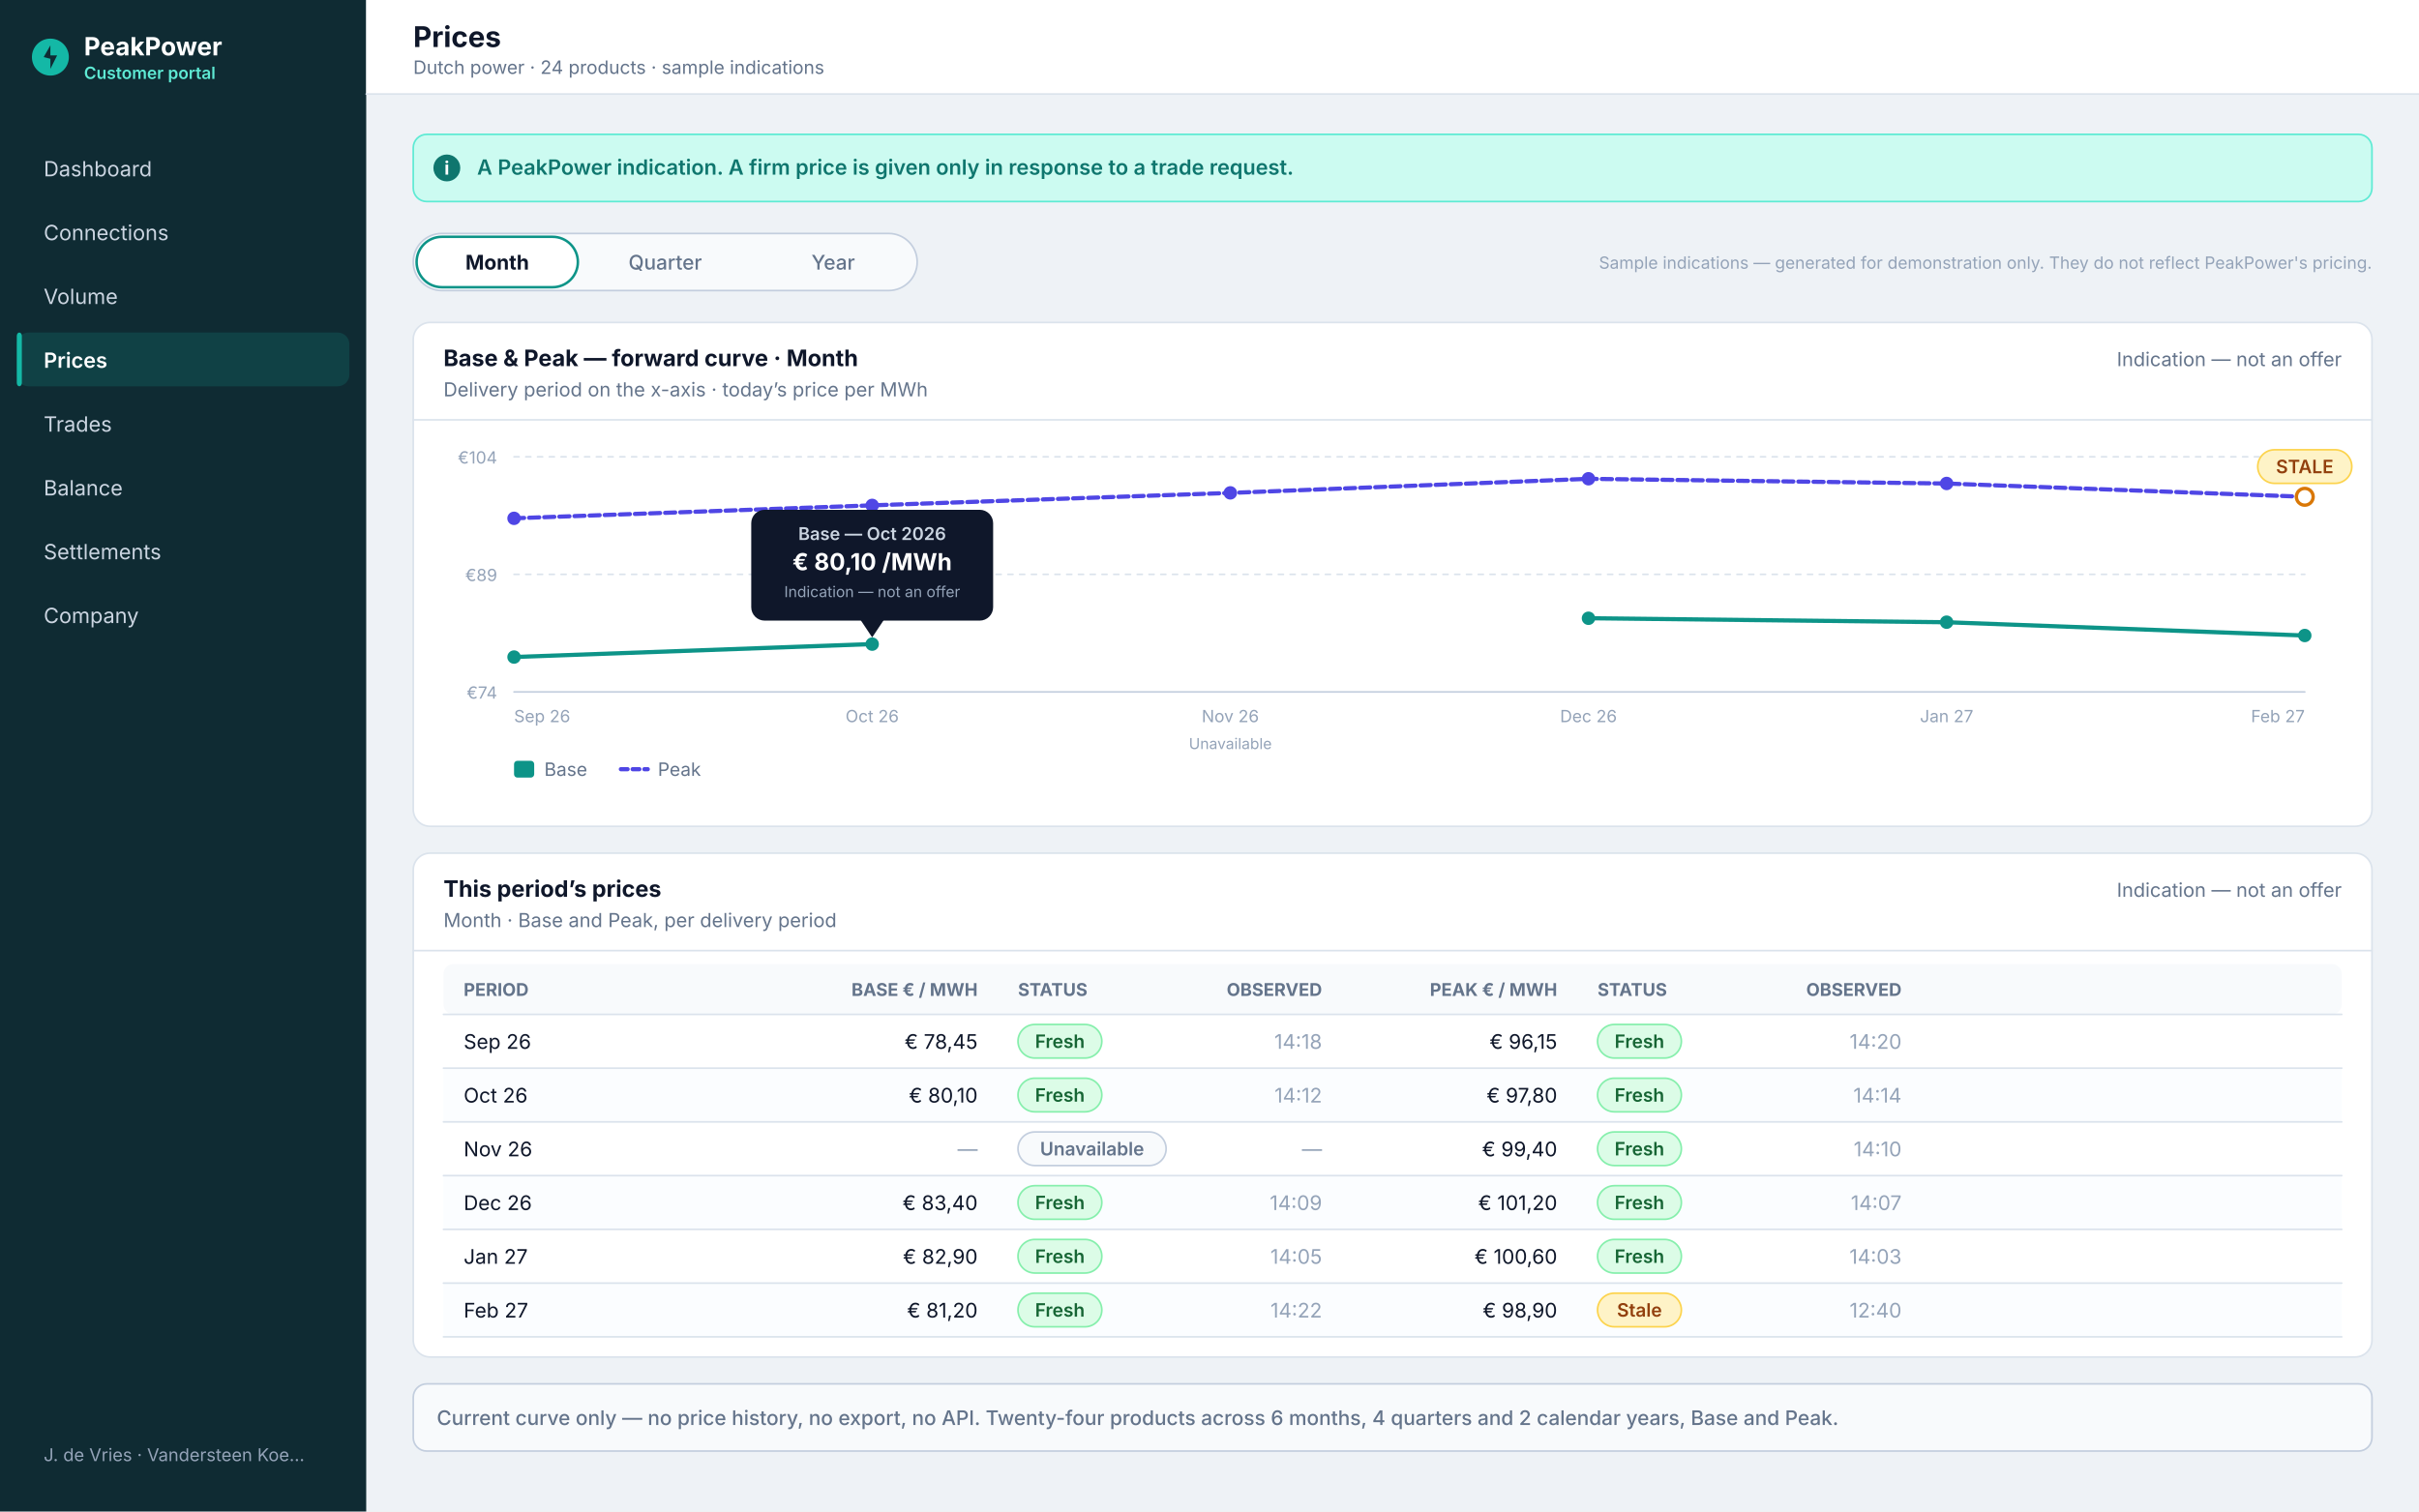
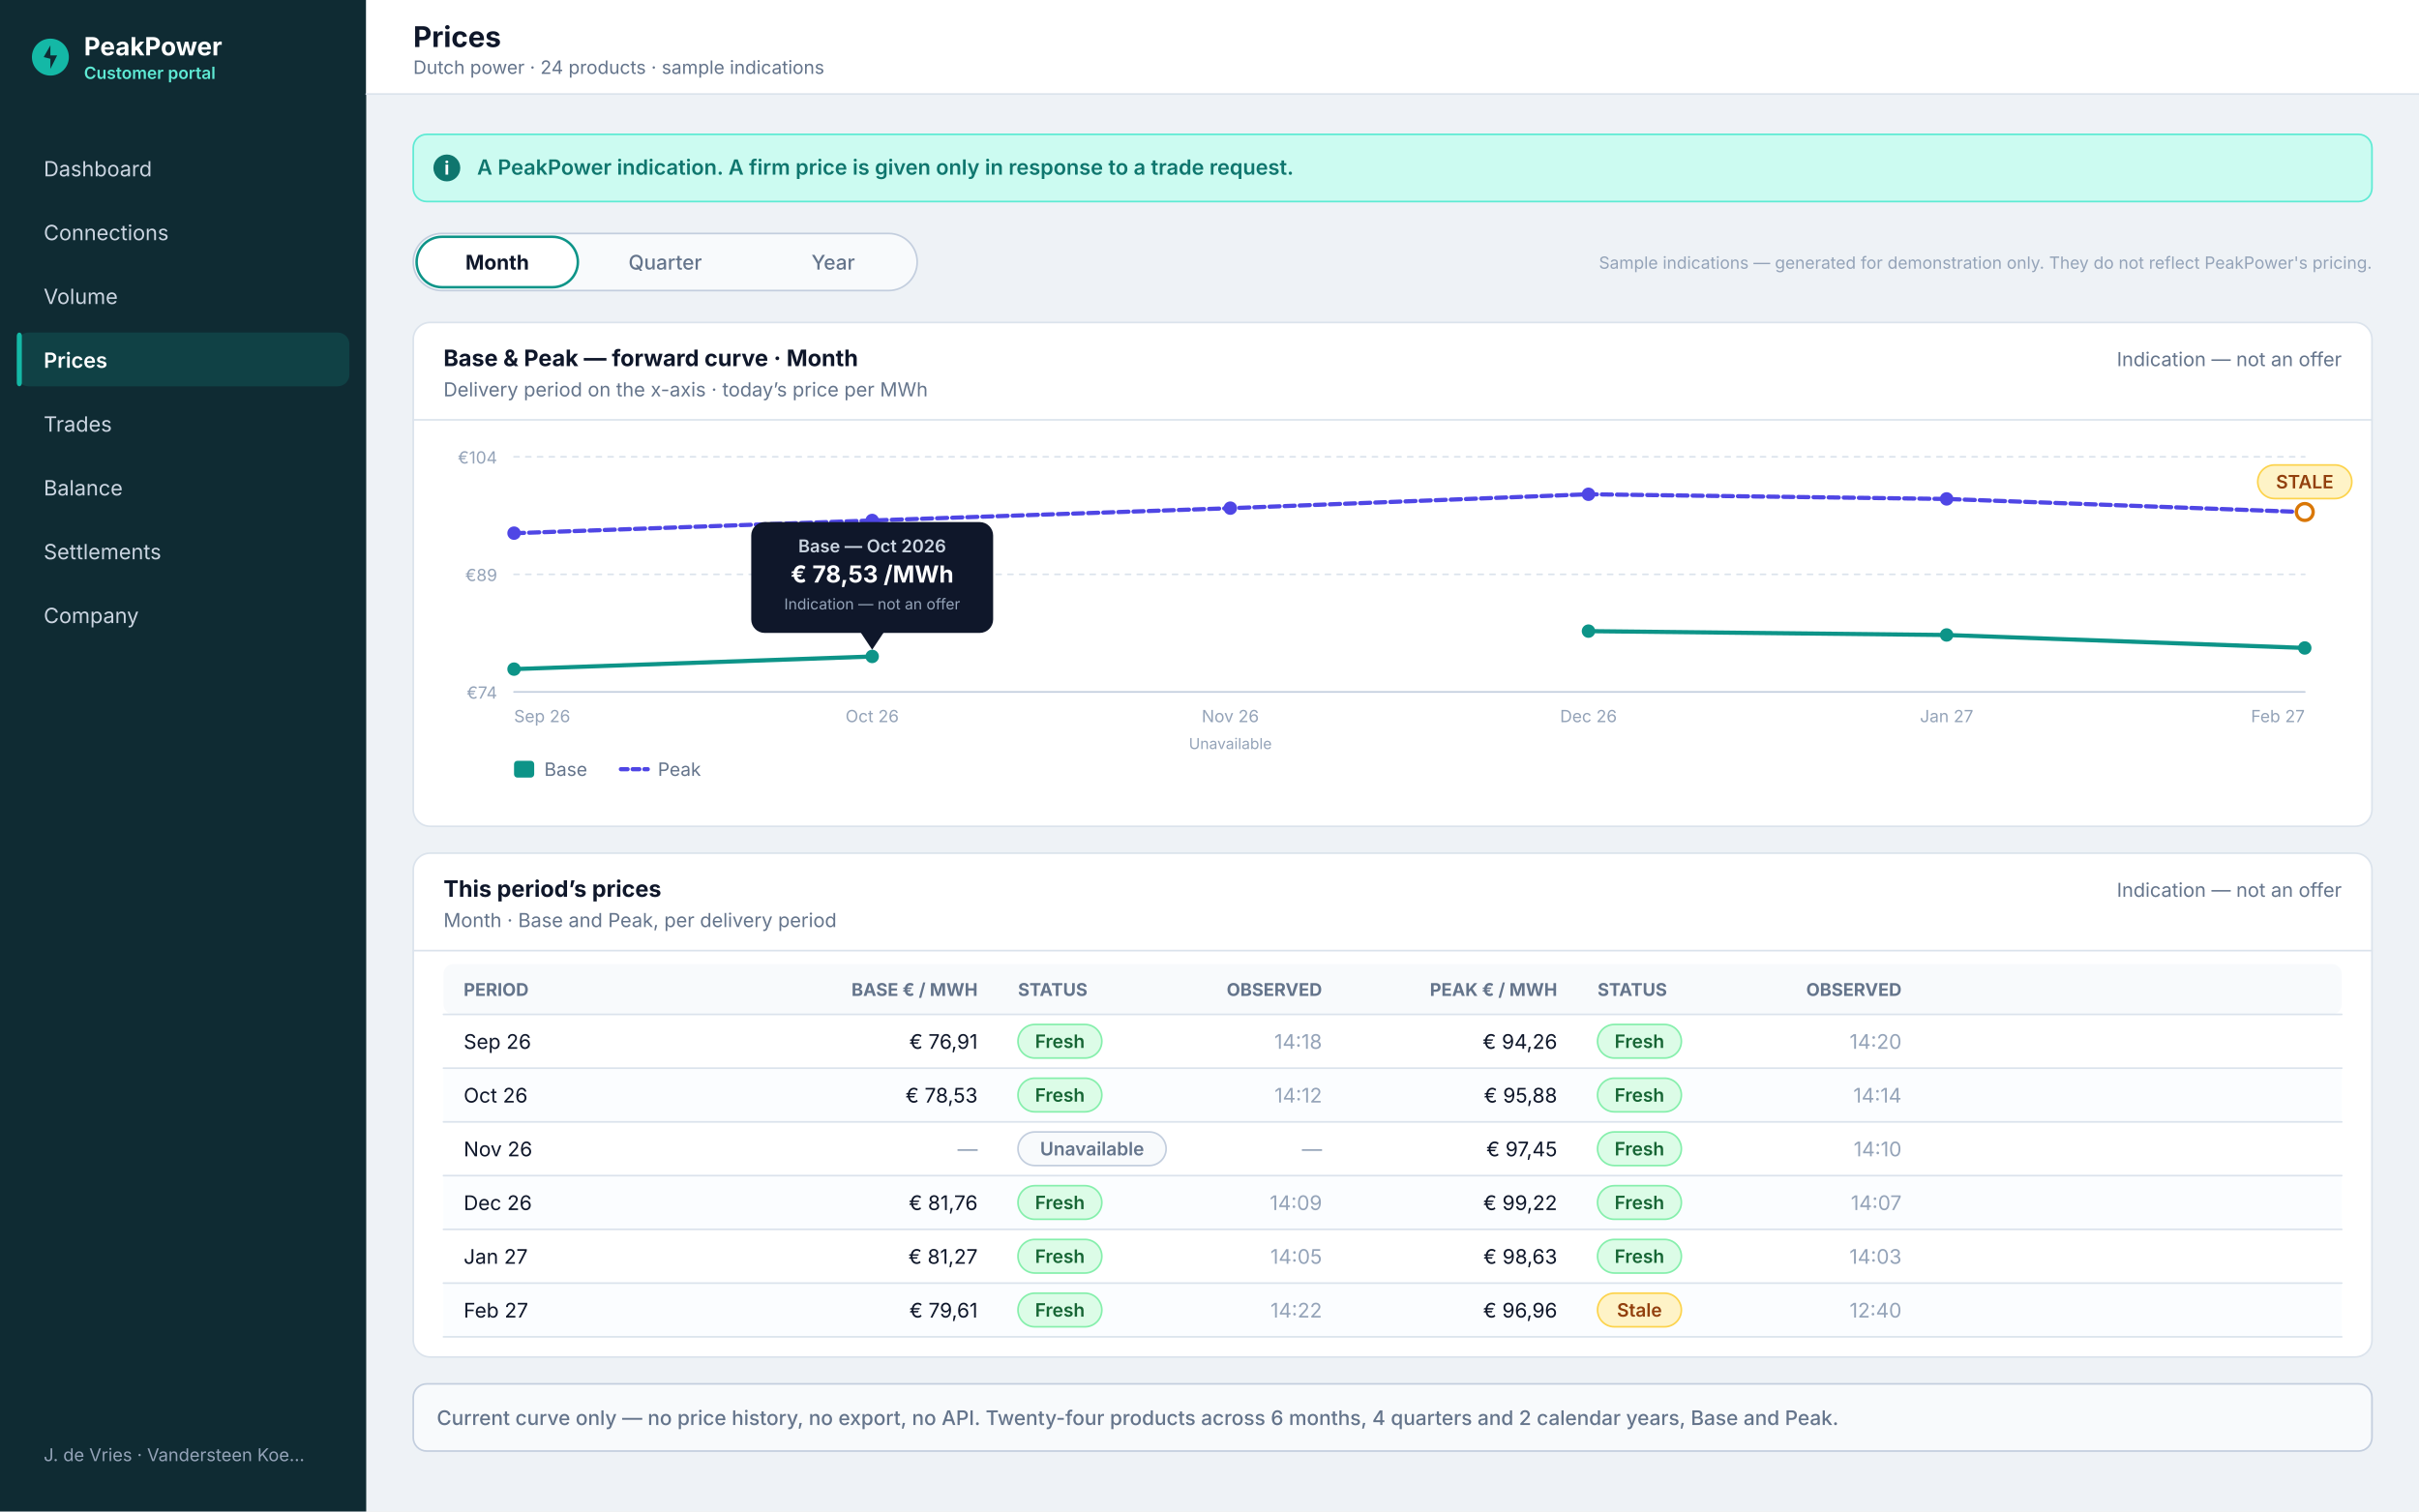
<svg xmlns="http://www.w3.org/2000/svg" viewBox="0 0 1440 900" width="1440" height="900" role="img" aria-label="Customer portal — prices">
  <rect x="0" y="0" width="1440" height="900" rx="0" fill="#eef2f6" stroke="none" />
  <rect x="0" y="0" width="218" height="900" rx="0" fill="#0f2b33" stroke="none" />
  <g>
    <circle cx="30" cy="34" r="11" fill="#14b8a6" stroke="none" stroke-width="1" />
    <path d="M 26 34 L 30 27 L 30 33 L 34 33 L 30 41 L 30 35 Z" fill="#0f2b33" stroke="none" stroke-width="2" stroke-linejoin="round" stroke-linecap="round" />
  </g>
  <text x="50" y="33" font-family="Inter, 'Segoe UI', -apple-system, BlinkMacSystemFont, 'Helvetica Neue', Arial, sans-serif" font-size="15" fill="#ffffff" font-weight="700" text-anchor="start">PeakPower</text>
  <text x="50" y="47" font-family="Inter, 'Segoe UI', -apple-system, BlinkMacSystemFont, 'Helvetica Neue', Arial, sans-serif" font-size="10" fill="#5eead4" font-weight="600" text-anchor="start">Customer portal</text>
  <text x="26" y="105" font-family="Inter, 'Segoe UI', -apple-system, BlinkMacSystemFont, 'Helvetica Neue', Arial, sans-serif" font-size="12.5" fill="#cbd5e1" font-weight="400" text-anchor="start">Dashboard</text>
  <text x="26" y="143" font-family="Inter, 'Segoe UI', -apple-system, BlinkMacSystemFont, 'Helvetica Neue', Arial, sans-serif" font-size="12.5" fill="#cbd5e1" font-weight="400" text-anchor="start">Connections</text>
  <text x="26" y="181" font-family="Inter, 'Segoe UI', -apple-system, BlinkMacSystemFont, 'Helvetica Neue', Arial, sans-serif" font-size="12.5" fill="#cbd5e1" font-weight="400" text-anchor="start">Volume</text>
  <rect x="10" y="198" width="198" height="32" rx="7" fill="rgba(20,184,166,0.16)" stroke="none" />
  <rect x="10" y="198" width="3" height="32" rx="2" fill="#14b8a6" stroke="none" />
  <text x="26" y="219" font-family="Inter, 'Segoe UI', -apple-system, BlinkMacSystemFont, 'Helvetica Neue', Arial, sans-serif" font-size="12.5" fill="#ffffff" font-weight="600" text-anchor="start">Prices</text>
  <text x="26" y="257" font-family="Inter, 'Segoe UI', -apple-system, BlinkMacSystemFont, 'Helvetica Neue', Arial, sans-serif" font-size="12.5" fill="#cbd5e1" font-weight="400" text-anchor="start">Trades</text>
  <text x="26" y="295" font-family="Inter, 'Segoe UI', -apple-system, BlinkMacSystemFont, 'Helvetica Neue', Arial, sans-serif" font-size="12.5" fill="#cbd5e1" font-weight="400" text-anchor="start">Balance</text>
  <text x="26" y="333" font-family="Inter, 'Segoe UI', -apple-system, BlinkMacSystemFont, 'Helvetica Neue', Arial, sans-serif" font-size="12.5" fill="#cbd5e1" font-weight="400" text-anchor="start">Settlements</text>
  <text x="26" y="371" font-family="Inter, 'Segoe UI', -apple-system, BlinkMacSystemFont, 'Helvetica Neue', Arial, sans-serif" font-size="12.5" fill="#cbd5e1" font-weight="400" text-anchor="start">Company</text>
  <text x="26" y="870" font-family="Inter, 'Segoe UI', -apple-system, BlinkMacSystemFont, 'Helvetica Neue', Arial, sans-serif" font-size="10.5" fill="#94a3b8" font-weight="400" text-anchor="start">J. de Vries · Vandersteen Koe…</text>
  <rect x="218" y="0" width="1222" height="56" rx="0" fill="#ffffff" stroke="none" />
  <line x1="218" y1="56" x2="1440" y2="56" stroke="#dbe3ec" stroke-width="1" stroke-linecap="round" />
  <text x="246" y="28" font-family="Inter, 'Segoe UI', -apple-system, BlinkMacSystemFont, 'Helvetica Neue', Arial, sans-serif" font-size="17" fill="#0f172a" font-weight="700" text-anchor="start">Prices</text>
  <text x="246" y="44" font-family="Inter, 'Segoe UI', -apple-system, BlinkMacSystemFont, 'Helvetica Neue', Arial, sans-serif" font-size="11" fill="#64748b" font-weight="400" text-anchor="start">Dutch power · 24 products · sample indications</text>
  <rect x="246" y="80" width="1166" height="40" rx="8" fill="#ccfbf1" stroke="#5eead4" stroke-width="1" />
  <circle cx="266" cy="100" r="8" fill="#0f766e" stroke="none" stroke-width="1" />
  <text x="266" y="104" font-family="Inter, 'Segoe UI', -apple-system, BlinkMacSystemFont, 'Helvetica Neue', Arial, sans-serif" font-size="11" fill="#fff" font-weight="700" text-anchor="middle">i</text>
  <text x="284" y="104" font-family="Inter, 'Segoe UI', -apple-system, BlinkMacSystemFont, 'Helvetica Neue', Arial, sans-serif" font-size="12.5" fill="#0f766e" font-weight="600" text-anchor="start">A PeakPower indication. A firm price is given only in response to a trade request.</text>
  <rect x="246" y="139" width="300" height="34" rx="17" fill="#f8fafc" stroke="#c3cede" stroke-width="1" />
  <rect x="248" y="141" width="96" height="30" rx="15" fill="#ffffff" stroke="#0d9488" stroke-width="1.5" />
  <text x="296" y="160.5" font-family="Inter, 'Segoe UI', -apple-system, BlinkMacSystemFont, 'Helvetica Neue', Arial, sans-serif" font-size="12" fill="#0f172a" font-weight="700" text-anchor="middle">Month</text>
  <text x="396" y="160.5" font-family="Inter, 'Segoe UI', -apple-system, BlinkMacSystemFont, 'Helvetica Neue', Arial, sans-serif" font-size="12" fill="#64748b" font-weight="500" text-anchor="middle">Quarter</text>
  <text x="496" y="160.5" font-family="Inter, 'Segoe UI', -apple-system, BlinkMacSystemFont, 'Helvetica Neue', Arial, sans-serif" font-size="12" fill="#64748b" font-weight="500" text-anchor="middle">Year</text>
  <text x="1412" y="160" font-family="Inter, 'Segoe UI', -apple-system, BlinkMacSystemFont, 'Helvetica Neue', Arial, sans-serif" font-size="10" fill="#94a3b8" font-weight="400" text-anchor="end">Sample indications — generated for demonstration only. They do not reflect PeakPower's pricing.</text>
  <rect x="246" y="192" width="1166" height="300" rx="10" fill="#ffffff" stroke="#dbe3ec" stroke-width="1" />
  <text x="264" y="218" font-family="Inter, 'Segoe UI', -apple-system, BlinkMacSystemFont, 'Helvetica Neue', Arial, sans-serif" font-size="13.5" fill="#0f172a" font-weight="700" text-anchor="start">Base &amp; Peak — forward curve · Month</text>
  <text x="264" y="236" font-family="Inter, 'Segoe UI', -apple-system, BlinkMacSystemFont, 'Helvetica Neue', Arial, sans-serif" font-size="11.5" fill="#64748b" font-weight="400" text-anchor="start">Delivery period on the x-axis · today’s price per MWh</text>
  <text x="1394" y="218" font-family="Inter, 'Segoe UI', -apple-system, BlinkMacSystemFont, 'Helvetica Neue', Arial, sans-serif" font-size="11.5" fill="#64748b" font-weight="400" text-anchor="end">Indication — not an offer</text>
  <line x1="246" y1="250" x2="1412" y2="250" stroke="#dbe3ec" stroke-width="1" stroke-linecap="round" />
  <line x1="306" y1="272" x2="1372" y2="272" stroke="#dbe3ec" stroke-width="1" stroke-dasharray="3 4" stroke-linecap="round" />
  <text x="296" y="276" font-family="Inter, 'Segoe UI', -apple-system, BlinkMacSystemFont, 'Helvetica Neue', Arial, sans-serif" font-size="10" fill="#94a3b8" font-weight="400" text-anchor="end">€104</text>
  <line x1="306" y1="342" x2="1372" y2="342" stroke="#dbe3ec" stroke-width="1" stroke-dasharray="3 4" stroke-linecap="round" />
  <text x="296" y="346" font-family="Inter, 'Segoe UI', -apple-system, BlinkMacSystemFont, 'Helvetica Neue', Arial, sans-serif" font-size="10" fill="#94a3b8" font-weight="400" text-anchor="end">€89</text>
  <line x1="306" y1="412" x2="1372" y2="412" stroke="#c3cede" stroke-width="1" stroke-linecap="round" />
  <text x="296" y="416" font-family="Inter, 'Segoe UI', -apple-system, BlinkMacSystemFont, 'Helvetica Neue', Arial, sans-serif" font-size="10" fill="#94a3b8" font-weight="400" text-anchor="end">€74</text>
  <text x="306" y="430" font-family="Inter, 'Segoe UI', -apple-system, BlinkMacSystemFont, 'Helvetica Neue', Arial, sans-serif" font-size="10" fill="#94a3b8" font-weight="400" text-anchor="start">Sep 26</text>
  <text x="519.2" y="430" font-family="Inter, 'Segoe UI', -apple-system, BlinkMacSystemFont, 'Helvetica Neue', Arial, sans-serif" font-size="10" fill="#94a3b8" font-weight="400" text-anchor="middle">Oct 26</text>
  <text x="732.4" y="430" font-family="Inter, 'Segoe UI', -apple-system, BlinkMacSystemFont, 'Helvetica Neue', Arial, sans-serif" font-size="10" fill="#94a3b8" font-weight="400" text-anchor="middle">Nov 26</text>
  <text x="945.6" y="430" font-family="Inter, 'Segoe UI', -apple-system, BlinkMacSystemFont, 'Helvetica Neue', Arial, sans-serif" font-size="10" fill="#94a3b8" font-weight="400" text-anchor="middle">Dec 26</text>
  <text x="1158.8" y="430" font-family="Inter, 'Segoe UI', -apple-system, BlinkMacSystemFont, 'Helvetica Neue', Arial, sans-serif" font-size="10" fill="#94a3b8" font-weight="400" text-anchor="middle">Jan 27</text>
  <text x="1372" y="430" font-family="Inter, 'Segoe UI', -apple-system, BlinkMacSystemFont, 'Helvetica Neue', Arial, sans-serif" font-size="10" fill="#94a3b8" font-weight="400" text-anchor="end">Feb 27</text>
-   <path d="M 306.0 391.2 L 519.2 383.5M 945.6 368.1 L 1158.8 370.5 L 1372.0 378.4" fill="none" stroke="#0d9488" stroke-width="2.5" stroke-linejoin="round" stroke-linecap="round" />
-   <path d="M 306.0 308.6 L 519.2 300.9 L 732.4 293.5 L 945.6 285.1 L 1158.8 287.9 L 1372.0 295.8" fill="none" stroke="#4f46e5" stroke-width="2.5" stroke-linejoin="round" stroke-linecap="round" stroke-dasharray="6 3" />
-   <circle cx="306" cy="391.233" r="4" fill="#0d9488" stroke="none" stroke-width="1" />
-   <circle cx="306" cy="308.633" r="4" fill="#4f46e5" stroke="none" stroke-width="1" />
-   <circle cx="519.2" cy="383.533" r="4" fill="#0d9488" stroke="none" stroke-width="1" />
-   <circle cx="519.2" cy="300.933" r="4" fill="#4f46e5" stroke="none" stroke-width="1" />
+   <path d="M 306.0 398.4 L 519.2 390.9M 945.6 375.8 L 1158.8 378.1 L 1372.0 385.8" fill="none" stroke="#0d9488" stroke-width="2.5" stroke-linejoin="round" stroke-linecap="round" />
+   <path d="M 306.0 317.5 L 519.2 309.9 L 732.4 302.6 L 945.6 294.3 L 1158.8 297.1 L 1372.0 304.9" fill="none" stroke="#4f46e5" stroke-width="2.5" stroke-linejoin="round" stroke-linecap="round" stroke-dasharray="6 3" />
+   <circle cx="306" cy="398.42" r="4" fill="#0d9488" stroke="none" stroke-width="1" />
+   <circle cx="306" cy="317.453" r="4" fill="#4f46e5" stroke="none" stroke-width="1" />
+   <circle cx="519.2" cy="390.86" r="4" fill="#0d9488" stroke="none" stroke-width="1" />
+   <circle cx="519.2" cy="309.893" r="4" fill="#4f46e5" stroke="none" stroke-width="1" />
  <text x="732.4" y="446" font-family="Inter, 'Segoe UI', -apple-system, BlinkMacSystemFont, 'Helvetica Neue', Arial, sans-serif" font-size="9" fill="#94a3b8" font-weight="400" text-anchor="middle">Unavailable</text>
-   <circle cx="732.4" cy="293.467" r="4" fill="#4f46e5" stroke="none" stroke-width="1" />
-   <circle cx="945.6" cy="368.133" r="4" fill="#0d9488" stroke="none" stroke-width="1" />
-   <circle cx="945.6" cy="285.067" r="4" fill="#4f46e5" stroke="none" stroke-width="1" />
-   <circle cx="1158.8" cy="370.467" r="4" fill="#0d9488" stroke="none" stroke-width="1" />
-   <circle cx="1158.8" cy="287.867" r="4" fill="#4f46e5" stroke="none" stroke-width="1" />
-   <circle cx="1372" cy="378.4" r="4" fill="#0d9488" stroke="none" stroke-width="1" />
-   <circle cx="1372" cy="295.8" r="5" fill="#ffffff" stroke="#d97706" stroke-width="2" />
-   <rect x="1344" y="267.8" width="56" height="20" rx="10" fill="#fef3c7" stroke="#fcd34d" stroke-width="1" />
-   <text x="1372" y="281.76" font-family="Inter, 'Segoe UI', -apple-system, BlinkMacSystemFont, 'Helvetica Neue', Arial, sans-serif" font-size="11" fill="#92400e" font-weight="600" text-anchor="middle">STALE</text>
+   <circle cx="732.4" cy="302.567" r="4" fill="#4f46e5" stroke="none" stroke-width="1" />
+   <circle cx="945.6" cy="375.787" r="4" fill="#0d9488" stroke="none" stroke-width="1" />
+   <circle cx="945.6" cy="294.307" r="4" fill="#4f46e5" stroke="none" stroke-width="1" />
+   <circle cx="1158.8" cy="378.073" r="4" fill="#0d9488" stroke="none" stroke-width="1" />
+   <circle cx="1158.8" cy="297.06" r="4" fill="#4f46e5" stroke="none" stroke-width="1" />
+   <circle cx="1372" cy="385.82" r="4" fill="#0d9488" stroke="none" stroke-width="1" />
+   <circle cx="1372" cy="304.853" r="5" fill="#ffffff" stroke="#d97706" stroke-width="2" />
+   <rect x="1344" y="276.853" width="56" height="20" rx="10" fill="#fef3c7" stroke="#fcd34d" stroke-width="1" />
+   <text x="1372" y="290.813" font-family="Inter, 'Segoe UI', -apple-system, BlinkMacSystemFont, 'Helvetica Neue', Arial, sans-serif" font-size="11" fill="#92400e" font-weight="600" text-anchor="middle">STALE</text>
  <rect x="306" y="453" width="12" height="10" rx="2" fill="#0d9488" stroke="none" />
  <text x="324" y="462" font-family="Inter, 'Segoe UI', -apple-system, BlinkMacSystemFont, 'Helvetica Neue', Arial, sans-serif" font-size="11" fill="#64748b" font-weight="400" text-anchor="start">Base</text>
  <line x1="369.6" y1="458" x2="385.6" y2="458" stroke="#4f46e5" stroke-width="2.5" stroke-dasharray="4 3" stroke-linecap="round" />
  <text x="391.6" y="462" font-family="Inter, 'Segoe UI', -apple-system, BlinkMacSystemFont, 'Helvetica Neue', Arial, sans-serif" font-size="11" fill="#64748b" font-weight="400" text-anchor="start">Peak</text>
-   <path d="M 511.2 367.533 L 527.2 367.533 L 519.2 379.533 Z" fill="#0f172a" stroke="none" stroke-width="2" stroke-linejoin="round" stroke-linecap="round" />
-   <rect x="447.2" y="303.533" width="144" height="66" rx="8" fill="#0f172a" stroke="none" stroke-width="1" />
-   <text x="519.2" y="321.533" font-family="Inter, 'Segoe UI', -apple-system, BlinkMacSystemFont, 'Helvetica Neue', Arial, sans-serif" font-size="10.5" fill="#cbd5e1" font-weight="600" text-anchor="middle">Base — Oct 2026</text>
-   <text x="519.2" y="339.533" font-family="Inter, 'Segoe UI', -apple-system, BlinkMacSystemFont, 'Helvetica Neue', Arial, sans-serif" font-size="14" fill="#ffffff" font-weight="700" text-anchor="middle">€ 80,10 /MWh</text>
-   <text x="519.2" y="355.533" font-family="Inter, 'Segoe UI', -apple-system, BlinkMacSystemFont, 'Helvetica Neue', Arial, sans-serif" font-size="9" fill="#94a3b8" font-weight="400" text-anchor="middle">Indication — not an offer</text>
+   <path d="M 511.2 374.86 L 527.2 374.86 L 519.2 386.86 Z" fill="#0f172a" stroke="none" stroke-width="2" stroke-linejoin="round" stroke-linecap="round" />
+   <rect x="447.2" y="310.86" width="144" height="66" rx="8" fill="#0f172a" stroke="none" stroke-width="1" />
+   <text x="519.2" y="328.86" font-family="Inter, 'Segoe UI', -apple-system, BlinkMacSystemFont, 'Helvetica Neue', Arial, sans-serif" font-size="10.5" fill="#cbd5e1" font-weight="600" text-anchor="middle">Base — Oct 2026</text>
+   <text x="519.2" y="346.86" font-family="Inter, 'Segoe UI', -apple-system, BlinkMacSystemFont, 'Helvetica Neue', Arial, sans-serif" font-size="14" fill="#ffffff" font-weight="700" text-anchor="middle">€ 78,53 /MWh</text>
+   <text x="519.2" y="362.86" font-family="Inter, 'Segoe UI', -apple-system, BlinkMacSystemFont, 'Helvetica Neue', Arial, sans-serif" font-size="9" fill="#94a3b8" font-weight="400" text-anchor="middle">Indication — not an offer</text>
  <rect x="246" y="508" width="1166" height="300" rx="10" fill="#ffffff" stroke="#dbe3ec" stroke-width="1" />
  <text x="264" y="534" font-family="Inter, 'Segoe UI', -apple-system, BlinkMacSystemFont, 'Helvetica Neue', Arial, sans-serif" font-size="13.5" fill="#0f172a" font-weight="700" text-anchor="start">This period’s prices</text>
  <text x="264" y="552" font-family="Inter, 'Segoe UI', -apple-system, BlinkMacSystemFont, 'Helvetica Neue', Arial, sans-serif" font-size="11.5" fill="#64748b" font-weight="400" text-anchor="start">Month · Base and Peak, per delivery period</text>
  <text x="1394" y="534" font-family="Inter, 'Segoe UI', -apple-system, BlinkMacSystemFont, 'Helvetica Neue', Arial, sans-serif" font-size="11.5" fill="#64748b" font-weight="400" text-anchor="end">Indication — not an offer</text>
  <line x1="246" y1="566" x2="1412" y2="566" stroke="#dbe3ec" stroke-width="1" stroke-linecap="round" />
  <rect x="264" y="574" width="1130" height="30" rx="6" fill="#f8fafc" stroke="none" />
  <text x="276" y="593" font-family="Inter, 'Segoe UI', -apple-system, BlinkMacSystemFont, 'Helvetica Neue', Arial, sans-serif" font-size="10.5" fill="#64748b" font-weight="700" text-anchor="start">PERIOD</text>
  <text x="582" y="593" font-family="Inter, 'Segoe UI', -apple-system, BlinkMacSystemFont, 'Helvetica Neue', Arial, sans-serif" font-size="10.5" fill="#64748b" font-weight="700" text-anchor="end">BASE € / MWH</text>
  <text x="606" y="593" font-family="Inter, 'Segoe UI', -apple-system, BlinkMacSystemFont, 'Helvetica Neue', Arial, sans-serif" font-size="10.5" fill="#64748b" font-weight="700" text-anchor="start">STATUS</text>
  <text x="787" y="593" font-family="Inter, 'Segoe UI', -apple-system, BlinkMacSystemFont, 'Helvetica Neue', Arial, sans-serif" font-size="10.5" fill="#64748b" font-weight="700" text-anchor="end">OBSERVED</text>
  <text x="927" y="593" font-family="Inter, 'Segoe UI', -apple-system, BlinkMacSystemFont, 'Helvetica Neue', Arial, sans-serif" font-size="10.5" fill="#64748b" font-weight="700" text-anchor="end">PEAK € / MWH</text>
  <text x="951" y="593" font-family="Inter, 'Segoe UI', -apple-system, BlinkMacSystemFont, 'Helvetica Neue', Arial, sans-serif" font-size="10.5" fill="#64748b" font-weight="700" text-anchor="start">STATUS</text>
  <text x="1132" y="593" font-family="Inter, 'Segoe UI', -apple-system, BlinkMacSystemFont, 'Helvetica Neue', Arial, sans-serif" font-size="10.5" fill="#64748b" font-weight="700" text-anchor="end">OBSERVED</text>
  <line x1="264" y1="604" x2="1394" y2="604" stroke="#dbe3ec" stroke-width="1" stroke-linecap="round" />
  <text x="276" y="624.5" font-family="Inter, 'Segoe UI', -apple-system, BlinkMacSystemFont, 'Helvetica Neue', Arial, sans-serif" font-size="12" fill="#0f172a" font-weight="400" text-anchor="start">Sep 26</text>
-   <text x="582" y="624.5" font-family="Inter, 'Segoe UI', -apple-system, BlinkMacSystemFont, 'Helvetica Neue', Arial, sans-serif" font-size="12" fill="#0f172a" font-weight="400" text-anchor="end">€ 78,45</text>
+   <text x="582" y="624.5" font-family="Inter, 'Segoe UI', -apple-system, BlinkMacSystemFont, 'Helvetica Neue', Arial, sans-serif" font-size="12" fill="#0f172a" font-weight="400" text-anchor="end">€ 76,91</text>
  <rect x="606" y="610" width="49.9" height="20" rx="10" fill="#dcfce7" stroke="#86efac" stroke-width="1" />
  <text x="630.95" y="623.96" font-family="Inter, 'Segoe UI', -apple-system, BlinkMacSystemFont, 'Helvetica Neue', Arial, sans-serif" font-size="11" fill="#166534" font-weight="600" text-anchor="middle">Fresh</text>
  <text x="787" y="624.5" font-family="Inter, 'Segoe UI', -apple-system, BlinkMacSystemFont, 'Helvetica Neue', Arial, sans-serif" font-size="12" fill="#94a3b8" font-weight="400" text-anchor="end">14:18</text>
-   <text x="927" y="624.5" font-family="Inter, 'Segoe UI', -apple-system, BlinkMacSystemFont, 'Helvetica Neue', Arial, sans-serif" font-size="12" fill="#0f172a" font-weight="400" text-anchor="end">€ 96,15</text>
+   <text x="927" y="624.5" font-family="Inter, 'Segoe UI', -apple-system, BlinkMacSystemFont, 'Helvetica Neue', Arial, sans-serif" font-size="12" fill="#0f172a" font-weight="400" text-anchor="end">€ 94,26</text>
  <rect x="951" y="610" width="49.9" height="20" rx="10" fill="#dcfce7" stroke="#86efac" stroke-width="1" />
  <text x="975.95" y="623.96" font-family="Inter, 'Segoe UI', -apple-system, BlinkMacSystemFont, 'Helvetica Neue', Arial, sans-serif" font-size="11" fill="#166534" font-weight="600" text-anchor="middle">Fresh</text>
  <text x="1132" y="624.5" font-family="Inter, 'Segoe UI', -apple-system, BlinkMacSystemFont, 'Helvetica Neue', Arial, sans-serif" font-size="12" fill="#94a3b8" font-weight="400" text-anchor="end">14:20</text>
  <rect x="264" y="636" width="1130" height="32" rx="0" fill="#fbfdff" stroke="none" />
  <line x1="264" y1="636" x2="1394" y2="636" stroke="#dbe3ec" stroke-width="1" stroke-linecap="round" />
  <text x="276" y="656.5" font-family="Inter, 'Segoe UI', -apple-system, BlinkMacSystemFont, 'Helvetica Neue', Arial, sans-serif" font-size="12" fill="#0f172a" font-weight="400" text-anchor="start">Oct 26</text>
-   <text x="582" y="656.5" font-family="Inter, 'Segoe UI', -apple-system, BlinkMacSystemFont, 'Helvetica Neue', Arial, sans-serif" font-size="12" fill="#0f172a" font-weight="400" text-anchor="end">€ 80,10</text>
+   <text x="582" y="656.5" font-family="Inter, 'Segoe UI', -apple-system, BlinkMacSystemFont, 'Helvetica Neue', Arial, sans-serif" font-size="12" fill="#0f172a" font-weight="400" text-anchor="end">€ 78,53</text>
  <rect x="606" y="642" width="49.9" height="20" rx="10" fill="#dcfce7" stroke="#86efac" stroke-width="1" />
  <text x="630.95" y="655.96" font-family="Inter, 'Segoe UI', -apple-system, BlinkMacSystemFont, 'Helvetica Neue', Arial, sans-serif" font-size="11" fill="#166534" font-weight="600" text-anchor="middle">Fresh</text>
  <text x="787" y="656.5" font-family="Inter, 'Segoe UI', -apple-system, BlinkMacSystemFont, 'Helvetica Neue', Arial, sans-serif" font-size="12" fill="#94a3b8" font-weight="400" text-anchor="end">14:12</text>
-   <text x="927" y="656.5" font-family="Inter, 'Segoe UI', -apple-system, BlinkMacSystemFont, 'Helvetica Neue', Arial, sans-serif" font-size="12" fill="#0f172a" font-weight="400" text-anchor="end">€ 97,80</text>
+   <text x="927" y="656.5" font-family="Inter, 'Segoe UI', -apple-system, BlinkMacSystemFont, 'Helvetica Neue', Arial, sans-serif" font-size="12" fill="#0f172a" font-weight="400" text-anchor="end">€ 95,88</text>
  <rect x="951" y="642" width="49.9" height="20" rx="10" fill="#dcfce7" stroke="#86efac" stroke-width="1" />
  <text x="975.95" y="655.96" font-family="Inter, 'Segoe UI', -apple-system, BlinkMacSystemFont, 'Helvetica Neue', Arial, sans-serif" font-size="11" fill="#166534" font-weight="600" text-anchor="middle">Fresh</text>
  <text x="1132" y="656.5" font-family="Inter, 'Segoe UI', -apple-system, BlinkMacSystemFont, 'Helvetica Neue', Arial, sans-serif" font-size="12" fill="#94a3b8" font-weight="400" text-anchor="end">14:14</text>
  <line x1="264" y1="668" x2="1394" y2="668" stroke="#dbe3ec" stroke-width="1" stroke-linecap="round" />
  <text x="276" y="688.5" font-family="Inter, 'Segoe UI', -apple-system, BlinkMacSystemFont, 'Helvetica Neue', Arial, sans-serif" font-size="12" fill="#0f172a" font-weight="400" text-anchor="start">Nov 26</text>
  <text x="582" y="688.5" font-family="Inter, 'Segoe UI', -apple-system, BlinkMacSystemFont, 'Helvetica Neue', Arial, sans-serif" font-size="12" fill="#94a3b8" font-weight="400" text-anchor="end">—</text>
  <rect x="606" y="674" width="88.18" height="20" rx="10" fill="#f8fafc" stroke="#c3cede" stroke-width="1" />
  <text x="650.09" y="687.96" font-family="Inter, 'Segoe UI', -apple-system, BlinkMacSystemFont, 'Helvetica Neue', Arial, sans-serif" font-size="11" fill="#64748b" font-weight="600" text-anchor="middle">Unavailable</text>
  <text x="787" y="688.5" font-family="Inter, 'Segoe UI', -apple-system, BlinkMacSystemFont, 'Helvetica Neue', Arial, sans-serif" font-size="12" fill="#94a3b8" font-weight="400" text-anchor="end">—</text>
-   <text x="927" y="688.5" font-family="Inter, 'Segoe UI', -apple-system, BlinkMacSystemFont, 'Helvetica Neue', Arial, sans-serif" font-size="12" fill="#0f172a" font-weight="400" text-anchor="end">€ 99,40</text>
+   <text x="927" y="688.5" font-family="Inter, 'Segoe UI', -apple-system, BlinkMacSystemFont, 'Helvetica Neue', Arial, sans-serif" font-size="12" fill="#0f172a" font-weight="400" text-anchor="end">€ 97,45</text>
  <rect x="951" y="674" width="49.9" height="20" rx="10" fill="#dcfce7" stroke="#86efac" stroke-width="1" />
  <text x="975.95" y="687.96" font-family="Inter, 'Segoe UI', -apple-system, BlinkMacSystemFont, 'Helvetica Neue', Arial, sans-serif" font-size="11" fill="#166534" font-weight="600" text-anchor="middle">Fresh</text>
  <text x="1132" y="688.5" font-family="Inter, 'Segoe UI', -apple-system, BlinkMacSystemFont, 'Helvetica Neue', Arial, sans-serif" font-size="12" fill="#94a3b8" font-weight="400" text-anchor="end">14:10</text>
  <rect x="264" y="700" width="1130" height="32" rx="0" fill="#fbfdff" stroke="none" />
  <line x1="264" y1="700" x2="1394" y2="700" stroke="#dbe3ec" stroke-width="1" stroke-linecap="round" />
  <text x="276" y="720.5" font-family="Inter, 'Segoe UI', -apple-system, BlinkMacSystemFont, 'Helvetica Neue', Arial, sans-serif" font-size="12" fill="#0f172a" font-weight="400" text-anchor="start">Dec 26</text>
-   <text x="582" y="720.5" font-family="Inter, 'Segoe UI', -apple-system, BlinkMacSystemFont, 'Helvetica Neue', Arial, sans-serif" font-size="12" fill="#0f172a" font-weight="400" text-anchor="end">€ 83,40</text>
+   <text x="582" y="720.5" font-family="Inter, 'Segoe UI', -apple-system, BlinkMacSystemFont, 'Helvetica Neue', Arial, sans-serif" font-size="12" fill="#0f172a" font-weight="400" text-anchor="end">€ 81,76</text>
  <rect x="606" y="706" width="49.9" height="20" rx="10" fill="#dcfce7" stroke="#86efac" stroke-width="1" />
  <text x="630.95" y="719.96" font-family="Inter, 'Segoe UI', -apple-system, BlinkMacSystemFont, 'Helvetica Neue', Arial, sans-serif" font-size="11" fill="#166534" font-weight="600" text-anchor="middle">Fresh</text>
  <text x="787" y="720.5" font-family="Inter, 'Segoe UI', -apple-system, BlinkMacSystemFont, 'Helvetica Neue', Arial, sans-serif" font-size="12" fill="#94a3b8" font-weight="400" text-anchor="end">14:09</text>
-   <text x="927" y="720.5" font-family="Inter, 'Segoe UI', -apple-system, BlinkMacSystemFont, 'Helvetica Neue', Arial, sans-serif" font-size="12" fill="#0f172a" font-weight="400" text-anchor="end">€ 101,20</text>
+   <text x="927" y="720.5" font-family="Inter, 'Segoe UI', -apple-system, BlinkMacSystemFont, 'Helvetica Neue', Arial, sans-serif" font-size="12" fill="#0f172a" font-weight="400" text-anchor="end">€ 99,22</text>
  <rect x="951" y="706" width="49.9" height="20" rx="10" fill="#dcfce7" stroke="#86efac" stroke-width="1" />
  <text x="975.95" y="719.96" font-family="Inter, 'Segoe UI', -apple-system, BlinkMacSystemFont, 'Helvetica Neue', Arial, sans-serif" font-size="11" fill="#166534" font-weight="600" text-anchor="middle">Fresh</text>
  <text x="1132" y="720.5" font-family="Inter, 'Segoe UI', -apple-system, BlinkMacSystemFont, 'Helvetica Neue', Arial, sans-serif" font-size="12" fill="#94a3b8" font-weight="400" text-anchor="end">14:07</text>
  <line x1="264" y1="732" x2="1394" y2="732" stroke="#dbe3ec" stroke-width="1" stroke-linecap="round" />
  <text x="276" y="752.5" font-family="Inter, 'Segoe UI', -apple-system, BlinkMacSystemFont, 'Helvetica Neue', Arial, sans-serif" font-size="12" fill="#0f172a" font-weight="400" text-anchor="start">Jan 27</text>
-   <text x="582" y="752.5" font-family="Inter, 'Segoe UI', -apple-system, BlinkMacSystemFont, 'Helvetica Neue', Arial, sans-serif" font-size="12" fill="#0f172a" font-weight="400" text-anchor="end">€ 82,90</text>
+   <text x="582" y="752.5" font-family="Inter, 'Segoe UI', -apple-system, BlinkMacSystemFont, 'Helvetica Neue', Arial, sans-serif" font-size="12" fill="#0f172a" font-weight="400" text-anchor="end">€ 81,27</text>
  <rect x="606" y="738" width="49.9" height="20" rx="10" fill="#dcfce7" stroke="#86efac" stroke-width="1" />
  <text x="630.95" y="751.96" font-family="Inter, 'Segoe UI', -apple-system, BlinkMacSystemFont, 'Helvetica Neue', Arial, sans-serif" font-size="11" fill="#166534" font-weight="600" text-anchor="middle">Fresh</text>
  <text x="787" y="752.5" font-family="Inter, 'Segoe UI', -apple-system, BlinkMacSystemFont, 'Helvetica Neue', Arial, sans-serif" font-size="12" fill="#94a3b8" font-weight="400" text-anchor="end">14:05</text>
-   <text x="927" y="752.5" font-family="Inter, 'Segoe UI', -apple-system, BlinkMacSystemFont, 'Helvetica Neue', Arial, sans-serif" font-size="12" fill="#0f172a" font-weight="400" text-anchor="end">€ 100,60</text>
+   <text x="927" y="752.5" font-family="Inter, 'Segoe UI', -apple-system, BlinkMacSystemFont, 'Helvetica Neue', Arial, sans-serif" font-size="12" fill="#0f172a" font-weight="400" text-anchor="end">€ 98,63</text>
  <rect x="951" y="738" width="49.9" height="20" rx="10" fill="#dcfce7" stroke="#86efac" stroke-width="1" />
  <text x="975.95" y="751.96" font-family="Inter, 'Segoe UI', -apple-system, BlinkMacSystemFont, 'Helvetica Neue', Arial, sans-serif" font-size="11" fill="#166534" font-weight="600" text-anchor="middle">Fresh</text>
  <text x="1132" y="752.5" font-family="Inter, 'Segoe UI', -apple-system, BlinkMacSystemFont, 'Helvetica Neue', Arial, sans-serif" font-size="12" fill="#94a3b8" font-weight="400" text-anchor="end">14:03</text>
  <rect x="264" y="764" width="1130" height="32" rx="0" fill="#fbfdff" stroke="none" />
  <line x1="264" y1="764" x2="1394" y2="764" stroke="#dbe3ec" stroke-width="1" stroke-linecap="round" />
  <text x="276" y="784.5" font-family="Inter, 'Segoe UI', -apple-system, BlinkMacSystemFont, 'Helvetica Neue', Arial, sans-serif" font-size="12" fill="#0f172a" font-weight="400" text-anchor="start">Feb 27</text>
-   <text x="582" y="784.5" font-family="Inter, 'Segoe UI', -apple-system, BlinkMacSystemFont, 'Helvetica Neue', Arial, sans-serif" font-size="12" fill="#0f172a" font-weight="400" text-anchor="end">€ 81,20</text>
+   <text x="582" y="784.5" font-family="Inter, 'Segoe UI', -apple-system, BlinkMacSystemFont, 'Helvetica Neue', Arial, sans-serif" font-size="12" fill="#0f172a" font-weight="400" text-anchor="end">€ 79,61</text>
  <rect x="606" y="770" width="49.9" height="20" rx="10" fill="#dcfce7" stroke="#86efac" stroke-width="1" />
  <text x="630.95" y="783.96" font-family="Inter, 'Segoe UI', -apple-system, BlinkMacSystemFont, 'Helvetica Neue', Arial, sans-serif" font-size="11" fill="#166534" font-weight="600" text-anchor="middle">Fresh</text>
  <text x="787" y="784.5" font-family="Inter, 'Segoe UI', -apple-system, BlinkMacSystemFont, 'Helvetica Neue', Arial, sans-serif" font-size="12" fill="#94a3b8" font-weight="400" text-anchor="end">14:22</text>
-   <text x="927" y="784.5" font-family="Inter, 'Segoe UI', -apple-system, BlinkMacSystemFont, 'Helvetica Neue', Arial, sans-serif" font-size="12" fill="#0f172a" font-weight="400" text-anchor="end">€ 98,90</text>
+   <text x="927" y="784.5" font-family="Inter, 'Segoe UI', -apple-system, BlinkMacSystemFont, 'Helvetica Neue', Arial, sans-serif" font-size="12" fill="#0f172a" font-weight="400" text-anchor="end">€ 96,96</text>
  <rect x="951" y="770" width="49.9" height="20" rx="10" fill="#fef3c7" stroke="#fcd34d" stroke-width="1" />
  <text x="975.95" y="783.96" font-family="Inter, 'Segoe UI', -apple-system, BlinkMacSystemFont, 'Helvetica Neue', Arial, sans-serif" font-size="11" fill="#92400e" font-weight="600" text-anchor="middle">Stale</text>
  <text x="1132" y="784.5" font-family="Inter, 'Segoe UI', -apple-system, BlinkMacSystemFont, 'Helvetica Neue', Arial, sans-serif" font-size="12" fill="#94a3b8" font-weight="400" text-anchor="end">12:40</text>
  <line x1="264" y1="796" x2="1394" y2="796" stroke="#dbe3ec" stroke-width="1" stroke-linecap="round" />
  <rect x="246" y="824" width="1166" height="40" rx="8" fill="#f8fafc" stroke="#c3cede" stroke-width="1" />
  <text x="260" y="848.5" font-family="Inter, 'Segoe UI', -apple-system, BlinkMacSystemFont, 'Helvetica Neue', Arial, sans-serif" font-size="12" fill="#64748b" font-weight="500" text-anchor="start">Current curve only — no price history, no export, no API. Twenty-four products across 6 months, 4 quarters and 2 calendar years, Base and Peak.</text>
</svg>
